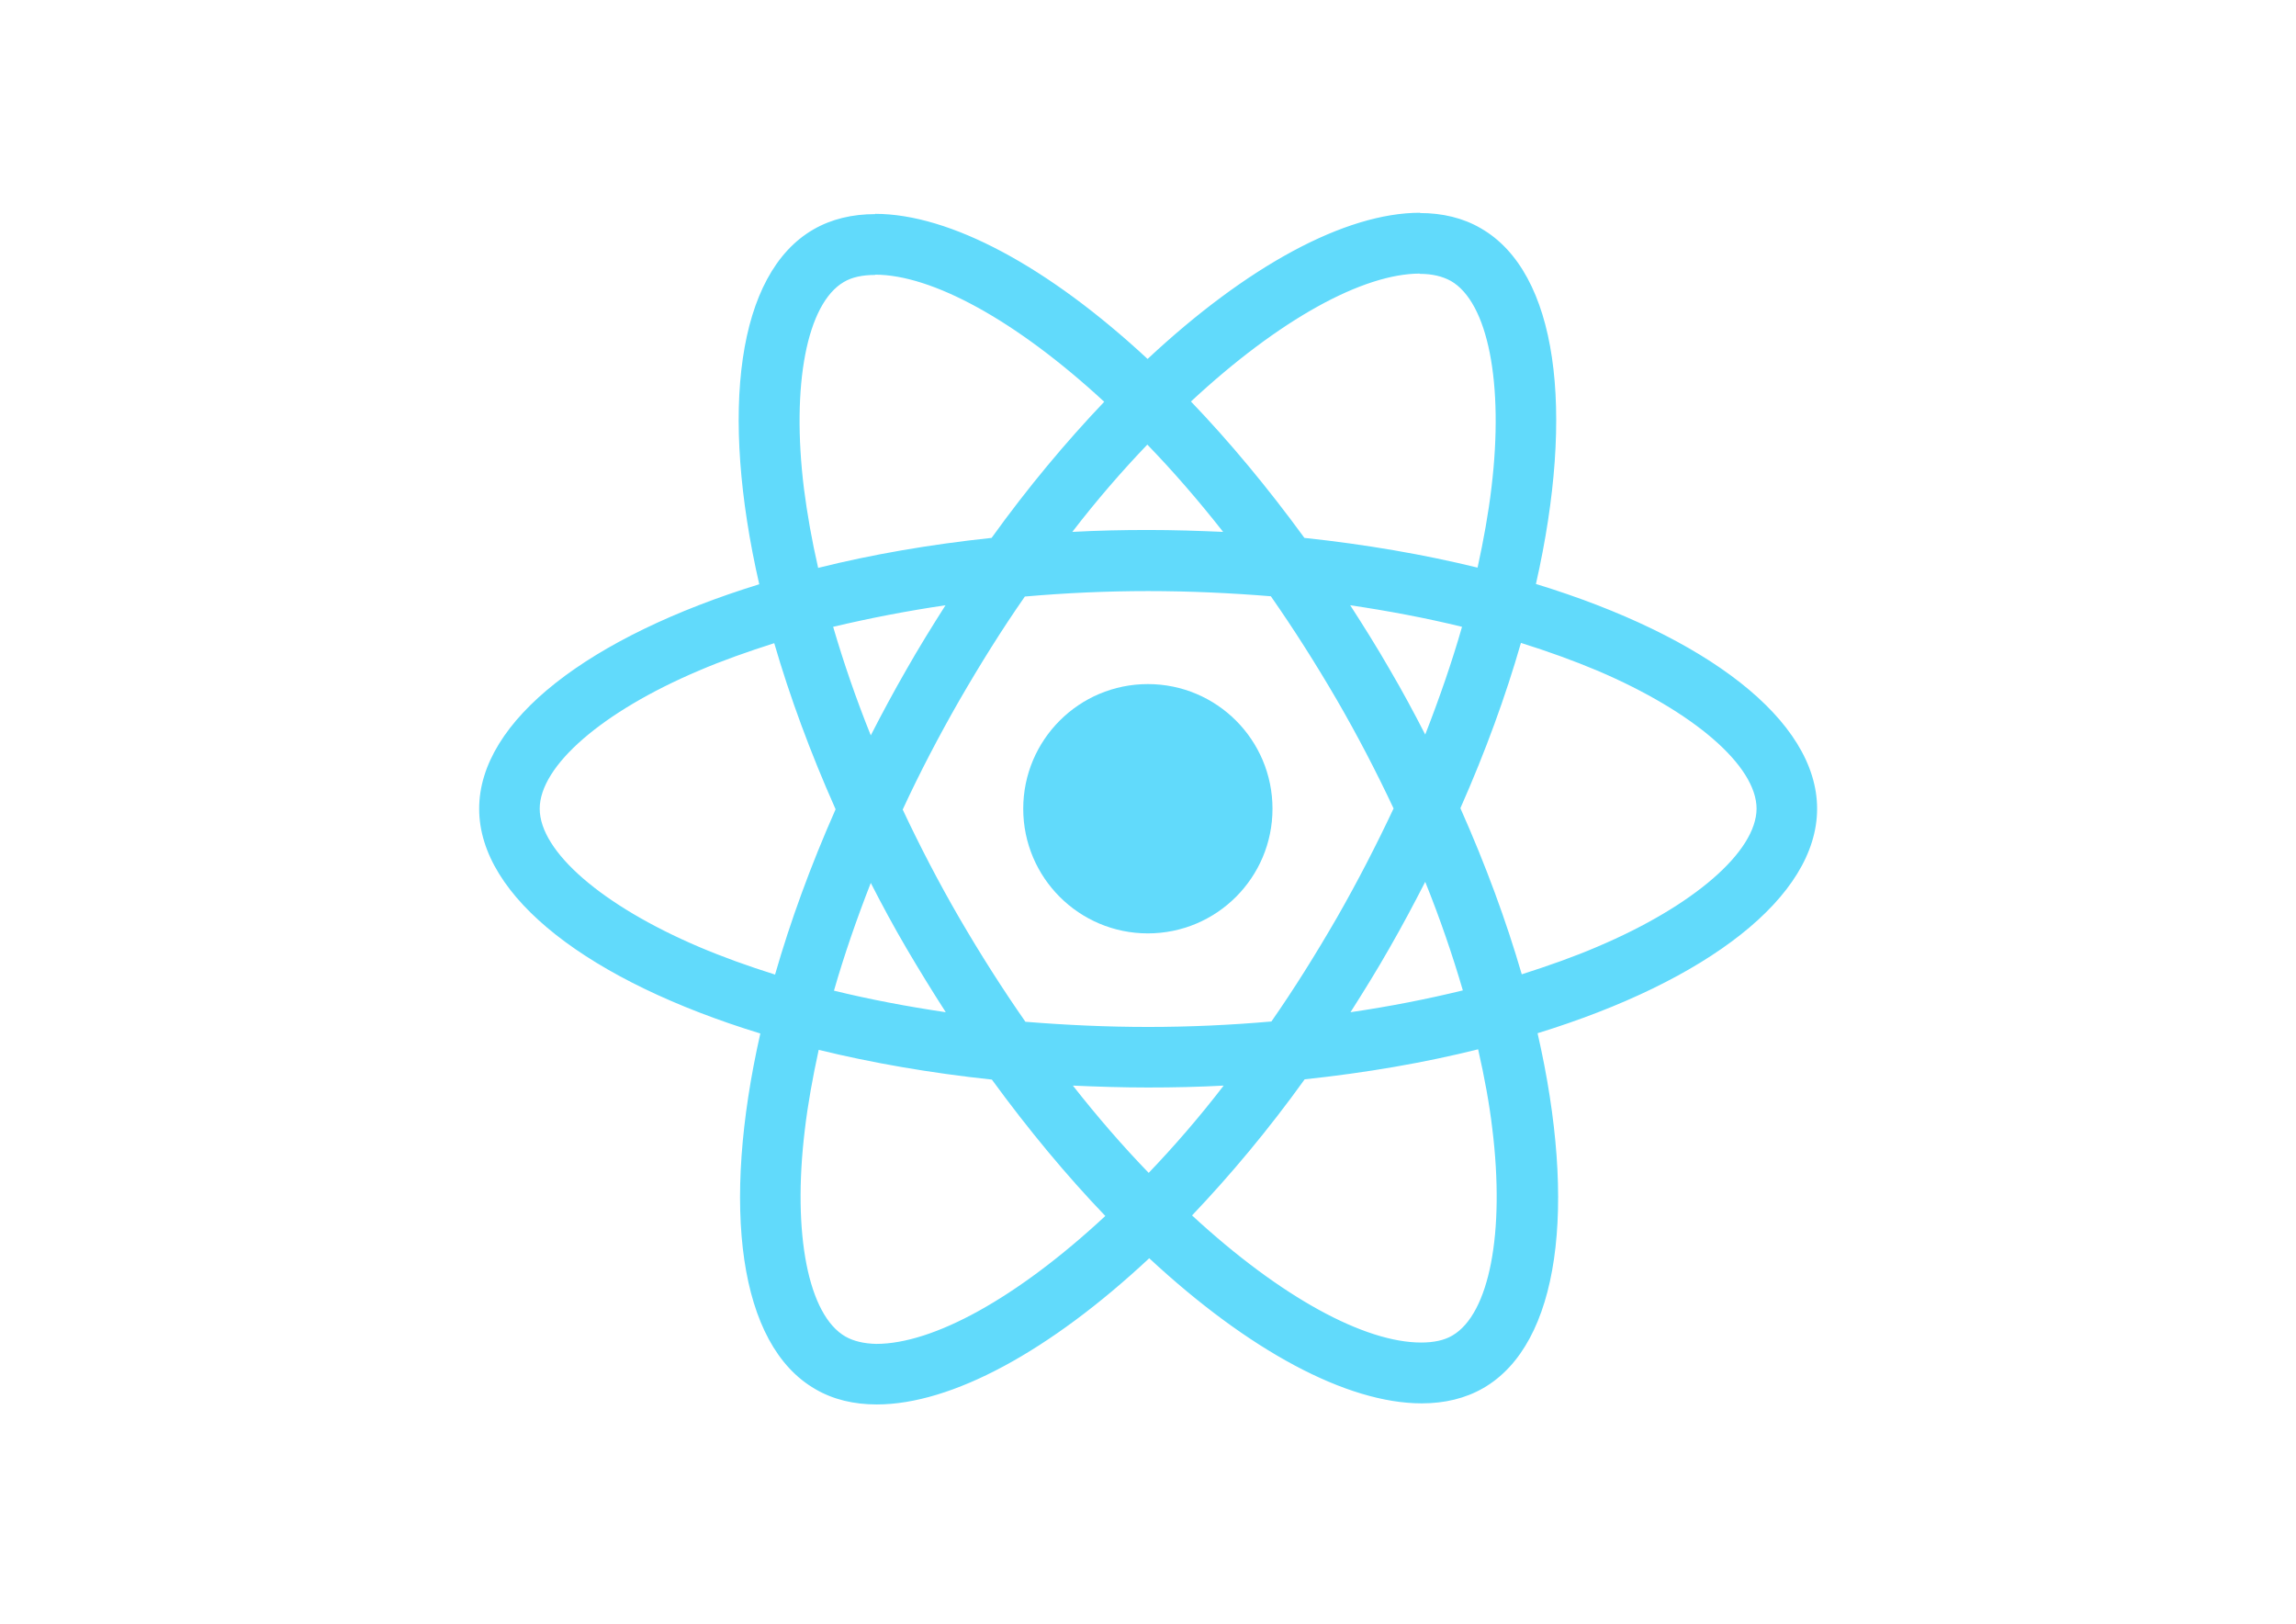
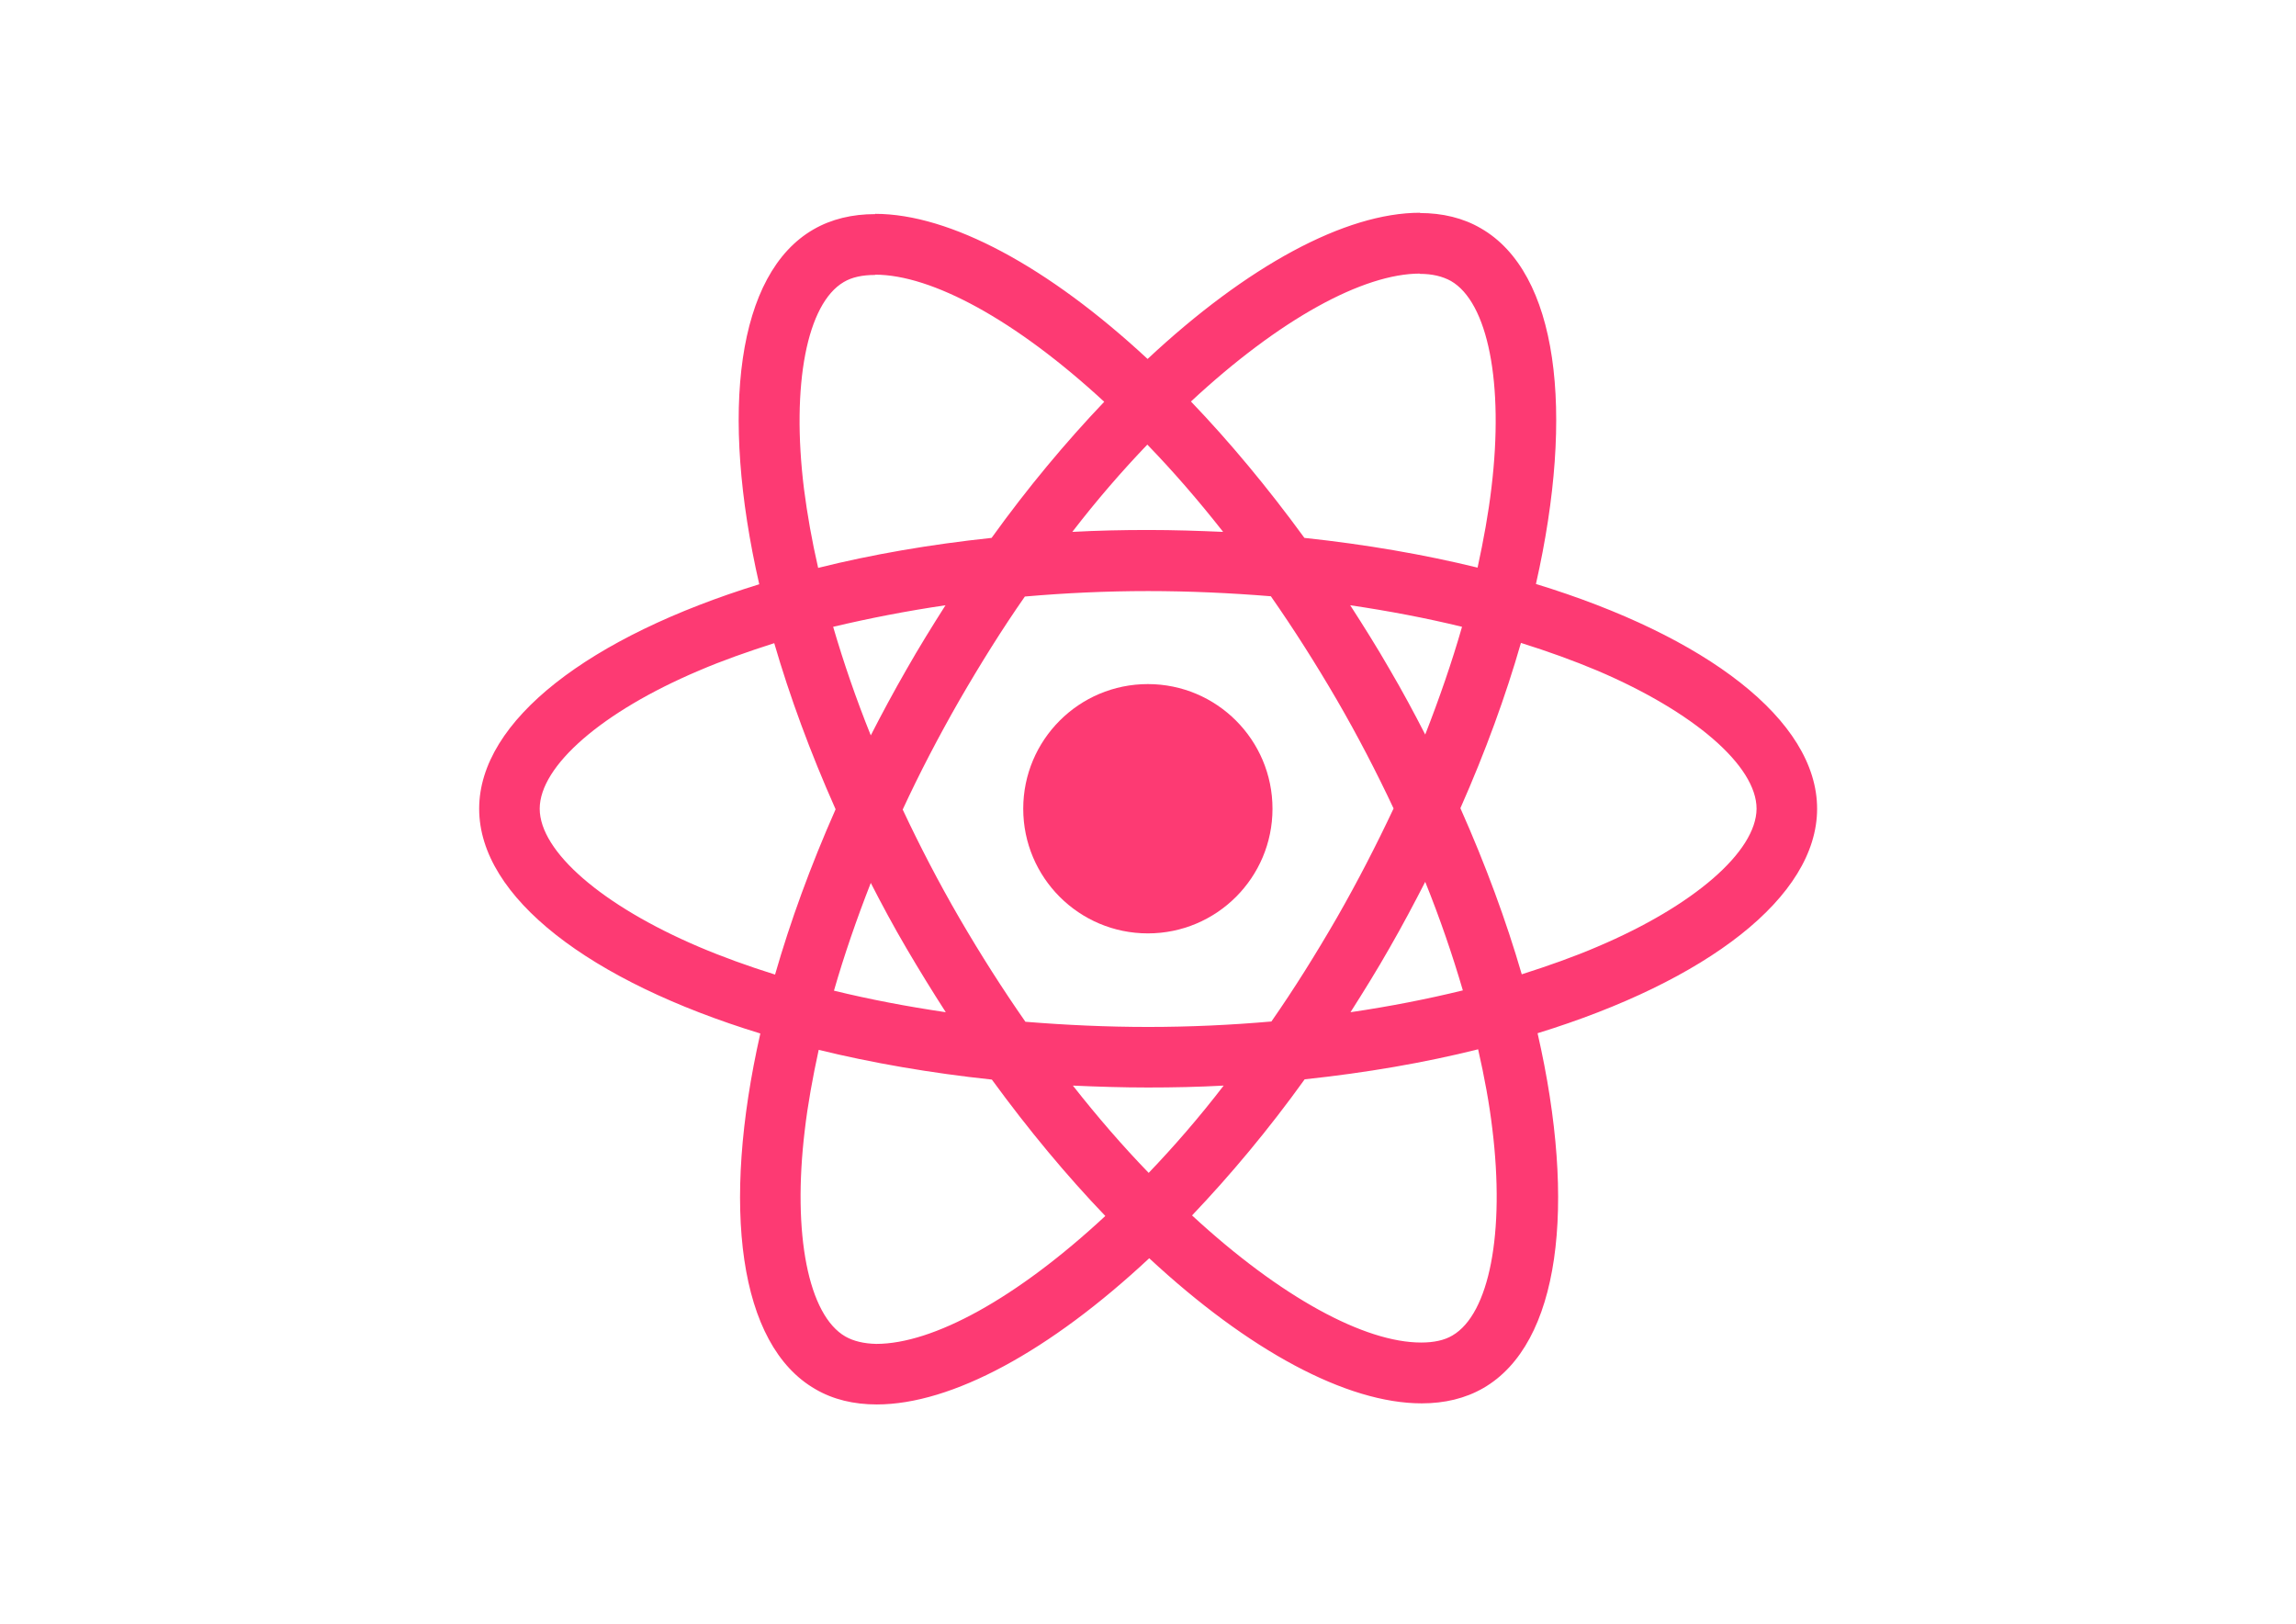
<svg xmlns="http://www.w3.org/2000/svg" viewBox="0 0 841.9 595.3">
-   <g fill="#61DAFB">
+   <g fill="#FD3A73">
    <path d="M666.3 296.5c0-32.5-40.7-63.3-103.1-82.4 14.4-63.6 8-114.2-20.2-130.4-6.5-3.8-14.1-5.6-22.4-5.6v22.3c4.6 0 8.3.9 11.4 2.6 13.6 7.8 19.5 37.5 14.9 75.7-1.1 9.4-2.9 19.3-5.1 29.4-19.6-4.8-41-8.5-63.5-10.9-13.5-18.5-27.5-35.3-41.6-50 32.6-30.3 63.2-46.9 84-46.9V78c-27.5 0-63.5 19.6-99.9 53.6-36.4-33.8-72.4-53.2-99.9-53.2v22.3c20.7 0 51.4 16.5 84 46.6-14 14.7-28 31.4-41.3 49.9-22.6 2.4-44 6.1-63.6 11-2.3-10-4-19.7-5.2-29-4.7-38.2 1.1-67.9 14.6-75.8 3-1.8 6.9-2.6 11.5-2.6V78.5c-8.4 0-16 1.8-22.6 5.6-28.1 16.2-34.4 66.7-19.9 130.1-62.2 19.2-102.7 49.9-102.7 82.3 0 32.5 40.7 63.3 103.1 82.4-14.4 63.6-8 114.2 20.2 130.4 6.5 3.8 14.1 5.6 22.5 5.6 27.5 0 63.5-19.6 99.9-53.6 36.4 33.8 72.4 53.2 99.9 53.2 8.4 0 16-1.8 22.6-5.6 28.1-16.2 34.4-66.7 19.9-130.1 62-19.1 102.5-49.9 102.5-82.3zm-130.2-66.7c-3.7 12.9-8.3 26.2-13.5 39.5-4.1-8-8.4-16-13.1-24-4.6-8-9.5-15.8-14.4-23.4 14.2 2.1 27.9 4.7 41 7.9zm-45.8 106.5c-7.8 13.5-15.8 26.3-24.1 38.2-14.9 1.3-30 2-45.2 2-15.1 0-30.2-.7-45-1.9-8.3-11.9-16.4-24.6-24.2-38-7.6-13.1-14.5-26.4-20.8-39.8 6.2-13.4 13.2-26.8 20.7-39.9 7.8-13.5 15.8-26.3 24.1-38.2 14.9-1.3 30-2 45.2-2 15.1 0 30.2.7 45 1.9 8.3 11.9 16.4 24.6 24.2 38 7.6 13.1 14.5 26.4 20.8 39.8-6.3 13.4-13.2 26.8-20.7 39.9zm32.3-13c5.4 13.4 10 26.8 13.8 39.8-13.1 3.2-26.9 5.9-41.2 8 4.9-7.7 9.8-15.6 14.4-23.7 4.6-8 8.9-16.1 13-24.1zM421.2 430c-9.3-9.6-18.6-20.3-27.8-32 9 .4 18.2.7 27.5.7 9.4 0 18.7-.2 27.8-.7-9 11.7-18.3 22.4-27.5 32zm-74.4-58.9c-14.2-2.1-27.9-4.7-41-7.9 3.7-12.9 8.3-26.2 13.5-39.5 4.1 8 8.4 16 13.1 24 4.7 8 9.5 15.8 14.4 23.4zM420.7 163c9.3 9.6 18.6 20.3 27.8 32-9-.4-18.2-.7-27.5-.7-9.4 0-18.7.2-27.8.7 9-11.7 18.3-22.4 27.5-32zm-74 58.9c-4.9 7.7-9.8 15.6-14.4 23.7-4.6 8-8.9 16-13 24-5.4-13.4-10-26.8-13.8-39.8 13.1-3.1 26.9-5.8 41.2-7.9zm-90.5 125.2c-35.4-15.1-58.3-34.9-58.3-50.6 0-15.7 22.9-35.6 58.3-50.6 8.6-3.7 18-7 27.7-10.1 5.7 19.6 13.2 40 22.5 60.9-9.2 20.8-16.6 41.1-22.2 60.6-9.9-3.1-19.3-6.5-28-10.2zM310 490c-13.6-7.8-19.5-37.5-14.9-75.7 1.1-9.4 2.9-19.3 5.1-29.4 19.6 4.8 41 8.5 63.5 10.9 13.5 18.5 27.5 35.3 41.6 50-32.6 30.3-63.2 46.9-84 46.9-4.5-.1-8.3-1-11.3-2.7zm237.2-76.2c4.7 38.2-1.1 67.9-14.6 75.8-3 1.8-6.9 2.6-11.5 2.6-20.7 0-51.4-16.5-84-46.6 14-14.7 28-31.4 41.3-49.9 22.6-2.4 44-6.1 63.6-11 2.3 10.1 4.1 19.8 5.2 29.1zm38.5-66.7c-8.6 3.7-18 7-27.7 10.1-5.7-19.6-13.2-40-22.5-60.9 9.2-20.8 16.6-41.1 22.2-60.6 9.9 3.1 19.3 6.5 28.1 10.2 35.4 15.1 58.3 34.9 58.3 50.6-.1 15.7-23 35.6-58.4 50.6zM320.8 78.4z" />
    <circle cx="420.9" cy="296.5" r="45.7" />
    <path d="M520.5 78.1z" />
  </g>
</svg>
